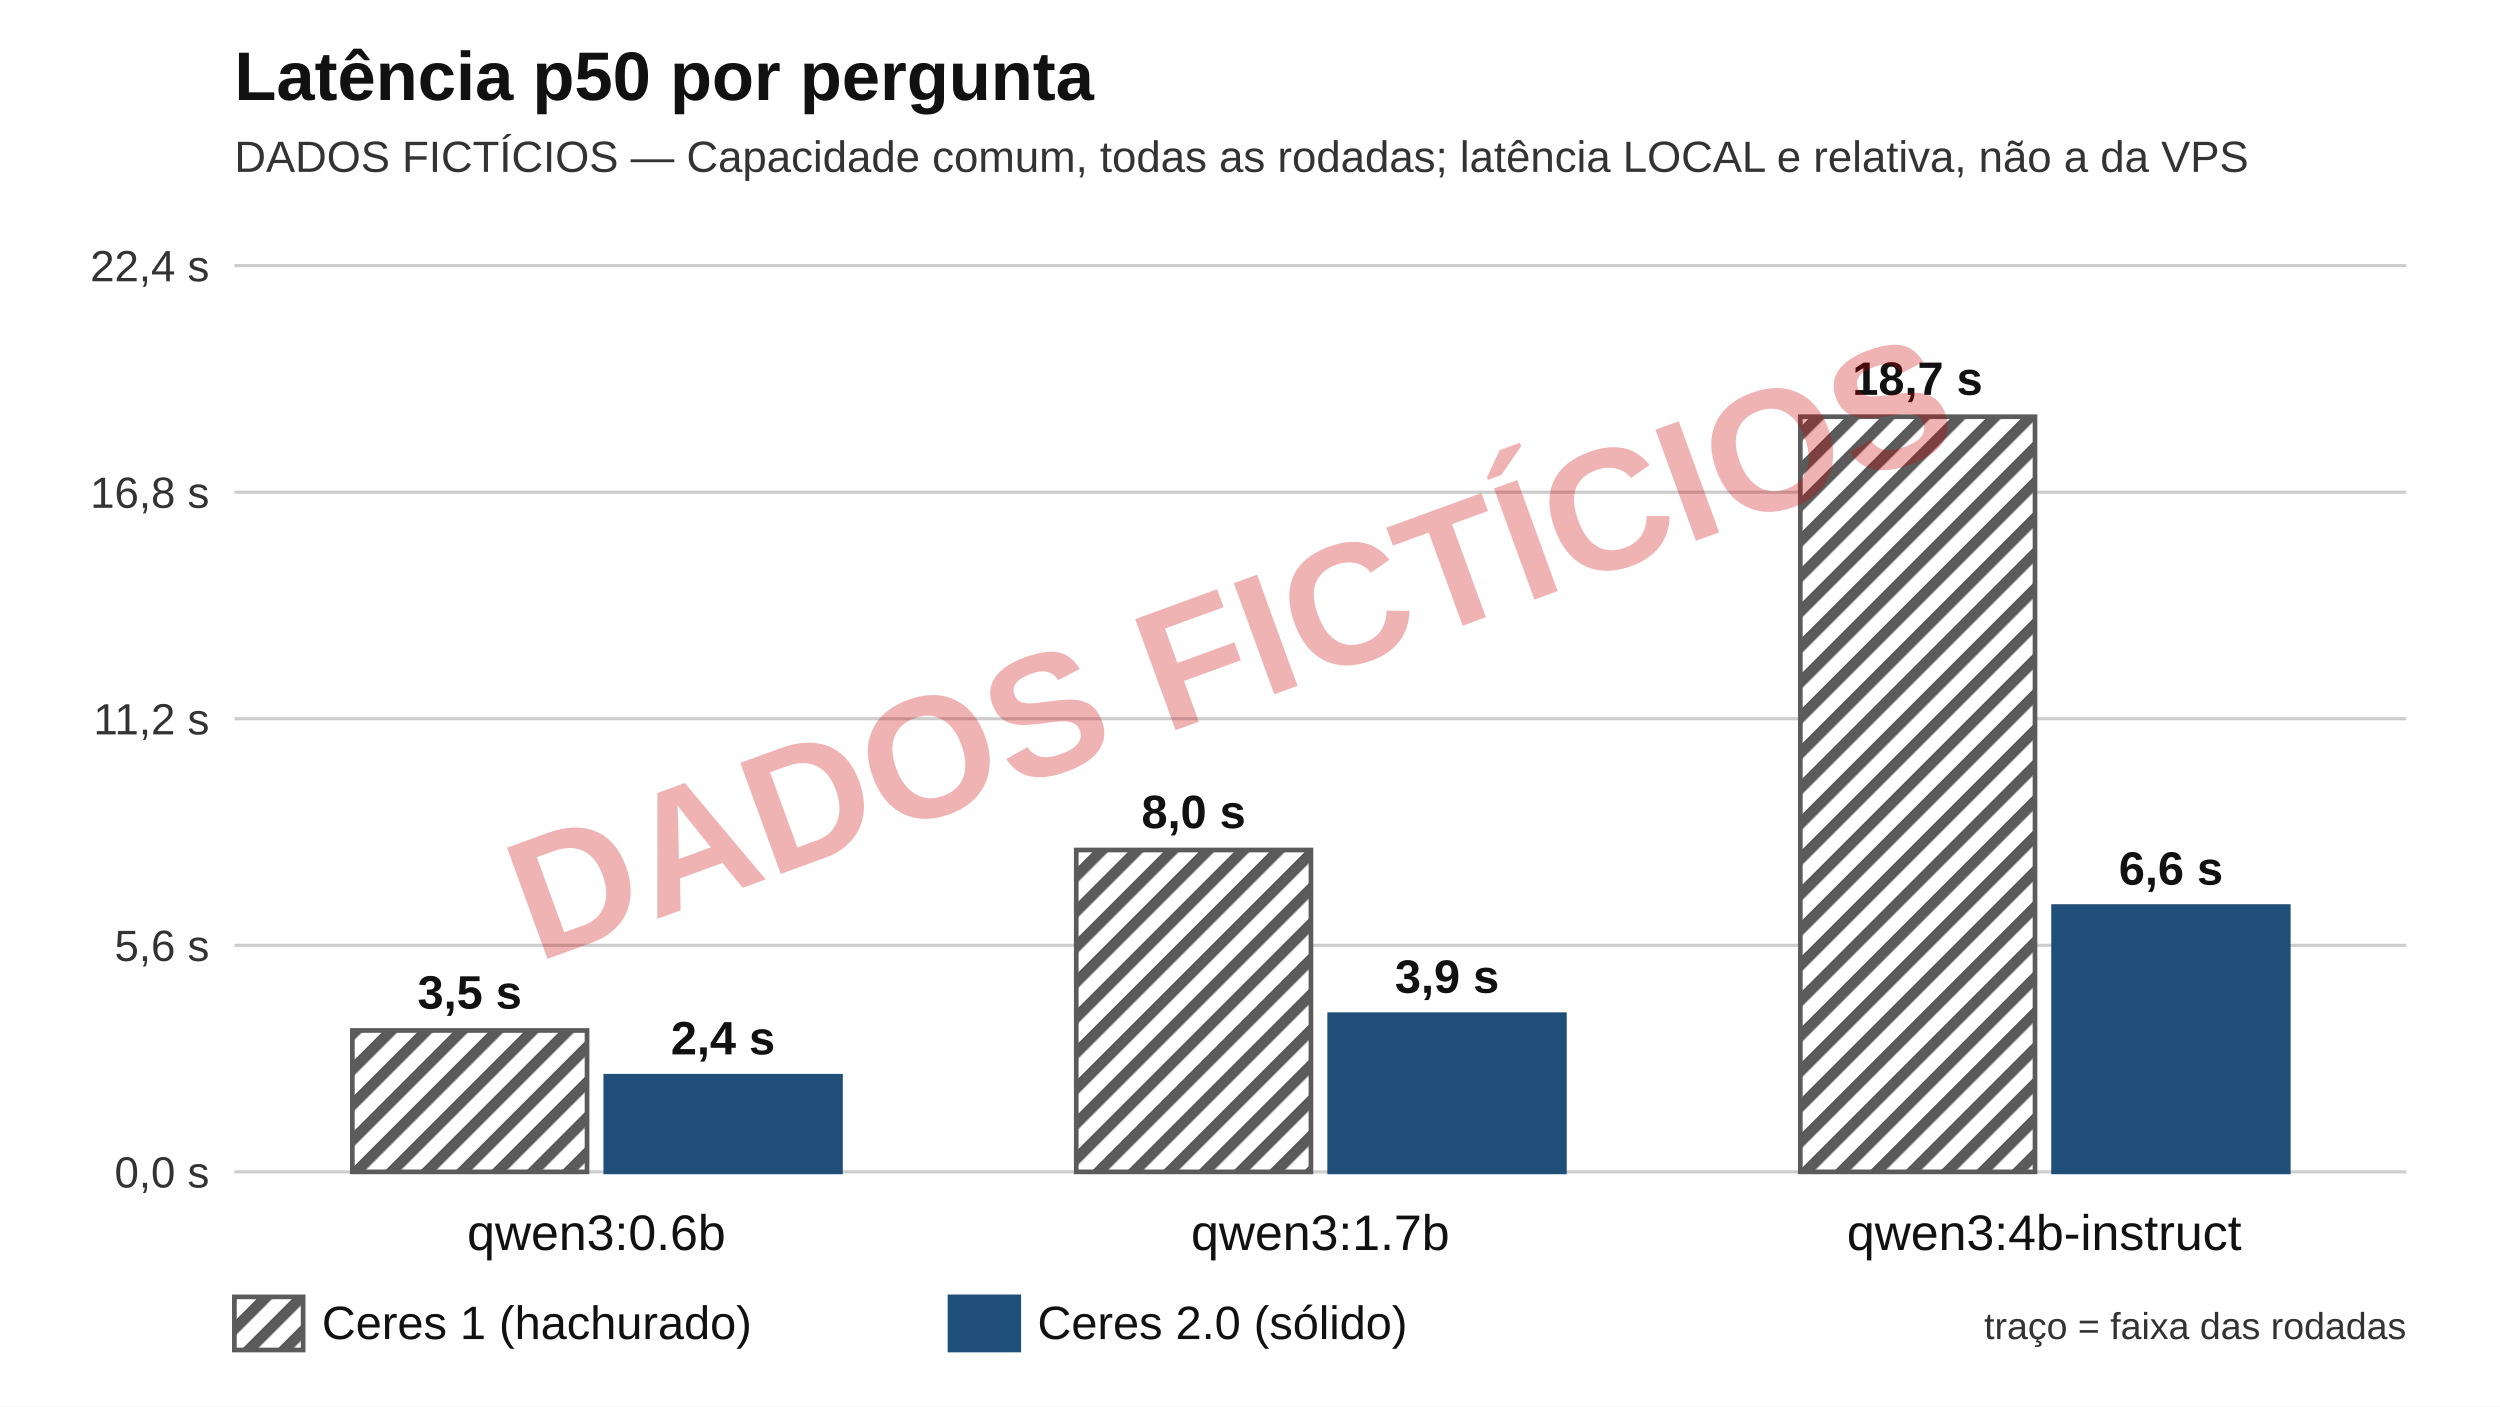
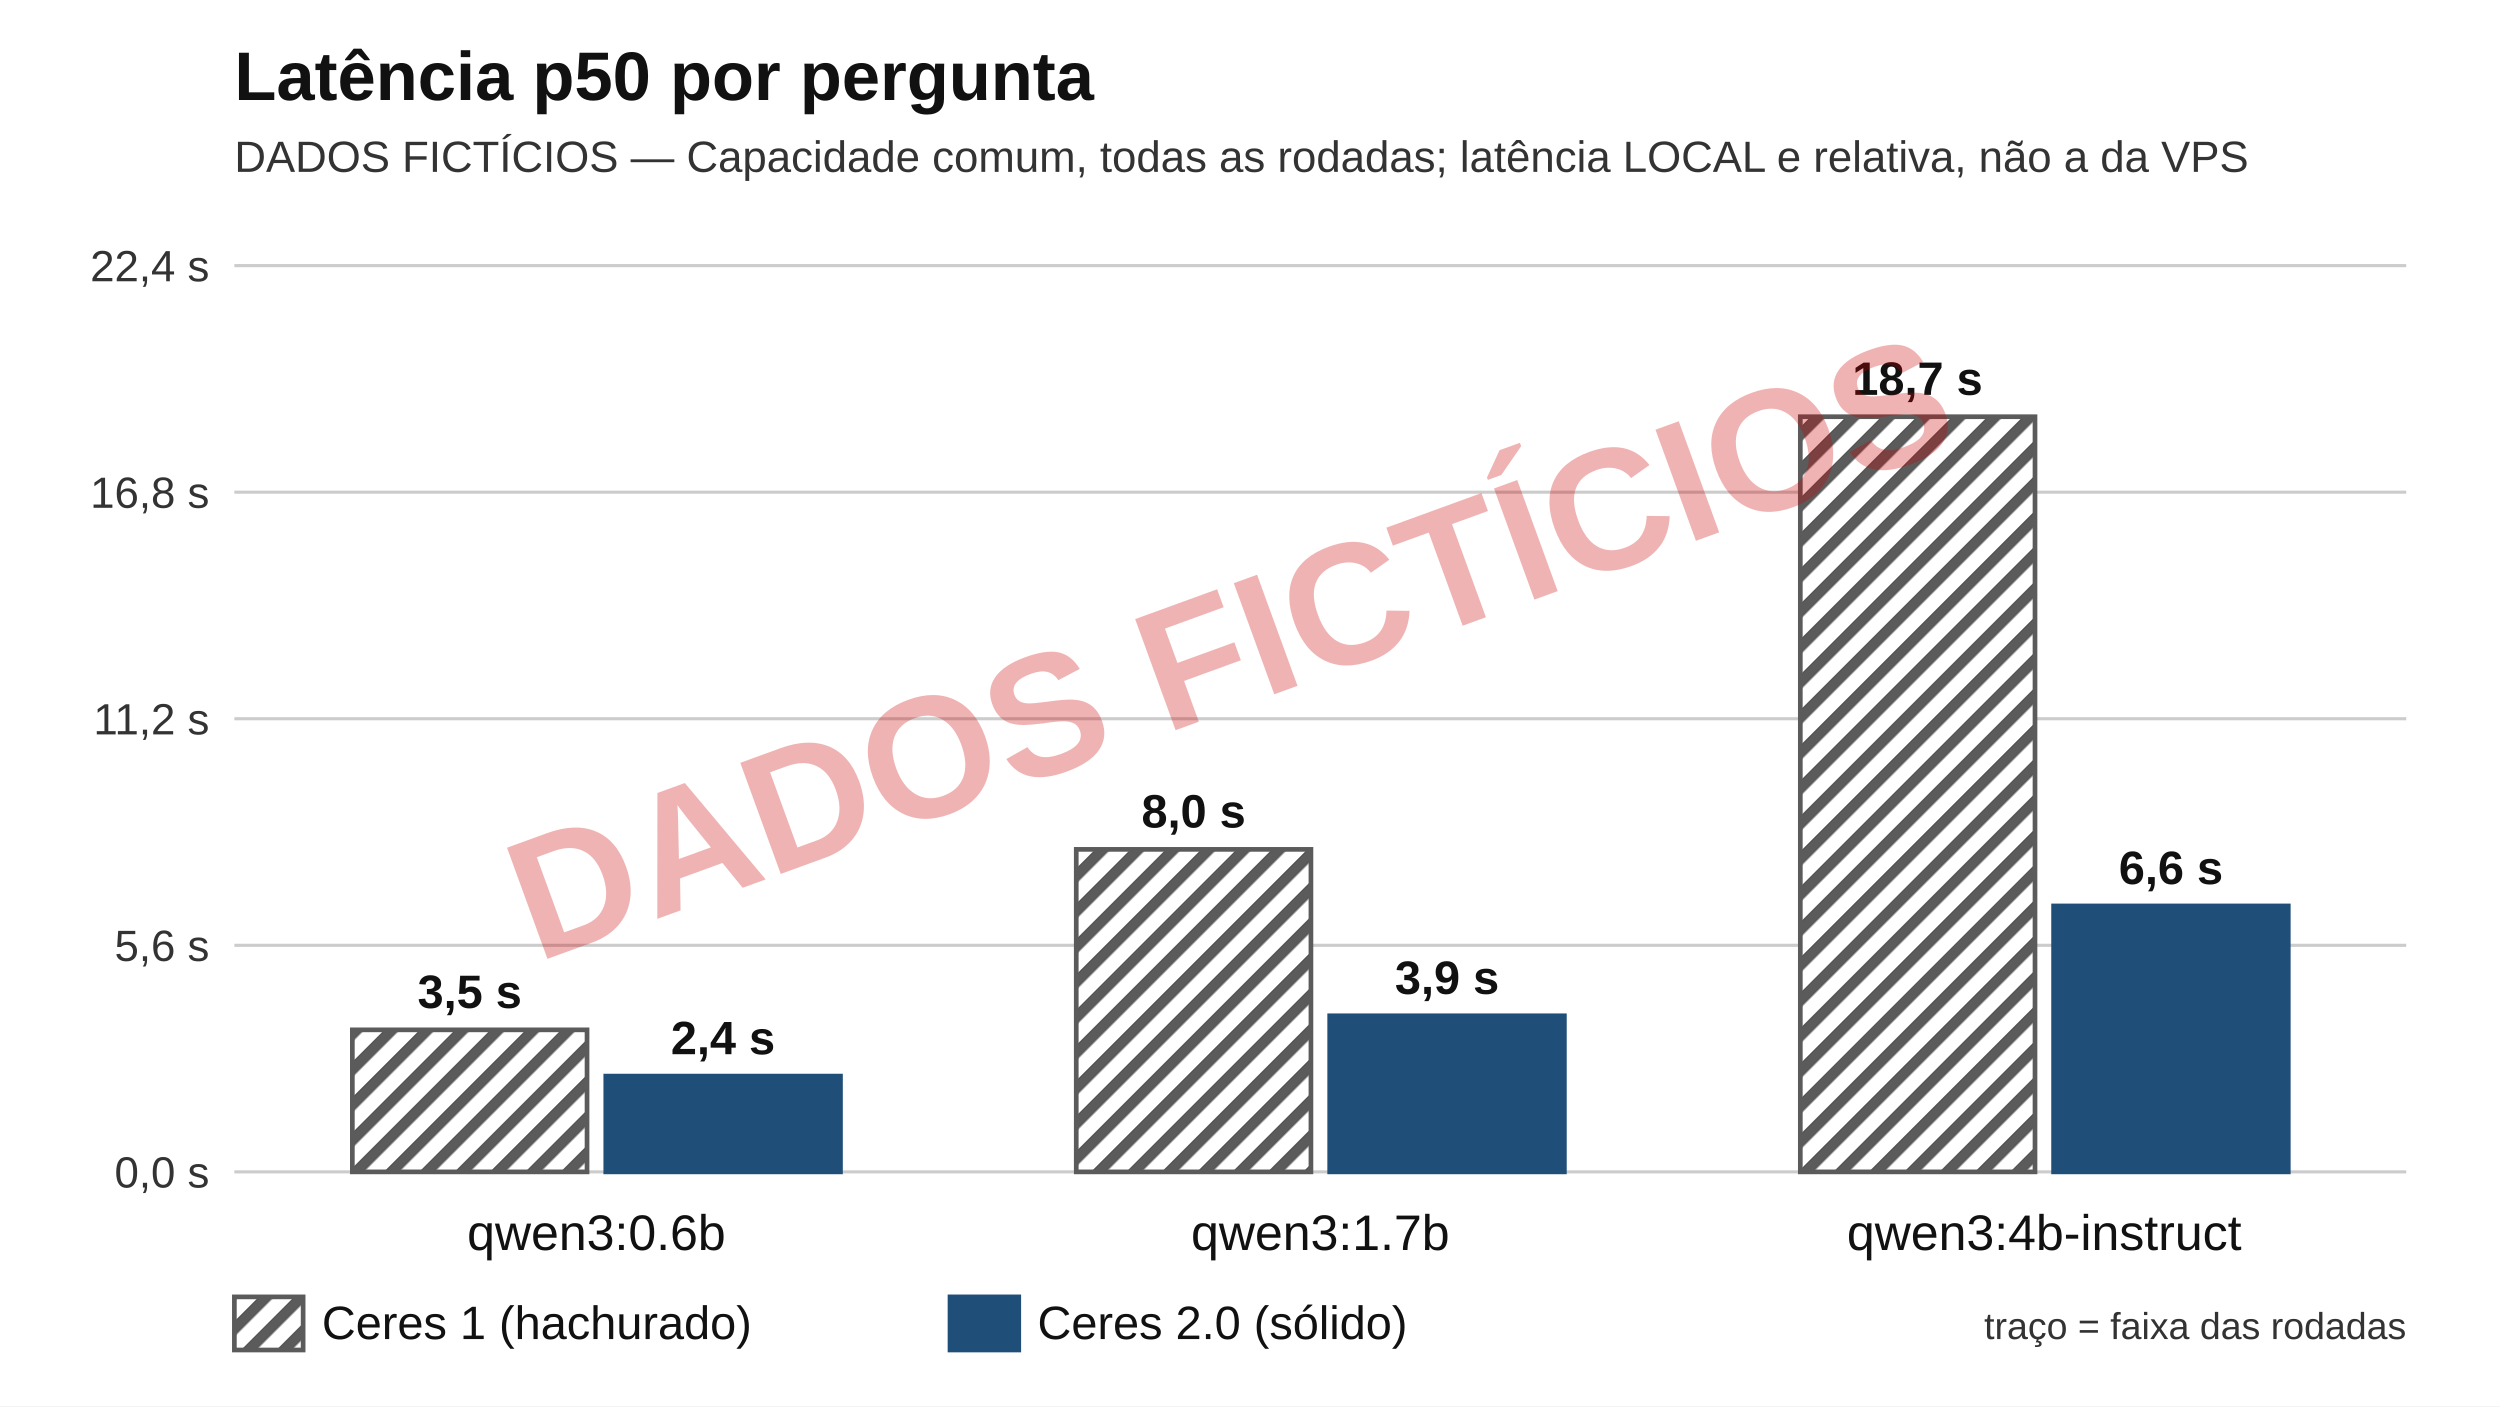
<svg xmlns="http://www.w3.org/2000/svg" viewBox="0 0 1600 900" width="1600" height="900" font-family="Arial, Helvetica, sans-serif" role="img" aria-label="Latência p50 por pergunta">
  <defs>
    <pattern id="hachura-diagonal" width="16" height="16" patternUnits="userSpaceOnUse" patternTransform="rotate(45)">
      <rect width="16" height="16" fill="#ffffff" />
      <rect width="7" height="16" fill="#5b5b5b" />
    </pattern>
    <pattern id="hachura-pontos" width="14" height="14" patternUnits="userSpaceOnUse">
      <rect width="14" height="14" fill="#ffffff" />
      <circle cx="7" cy="7" r="4" fill="#7a4b00" />
    </pattern>
  </defs>
  <rect width="1600" height="900" fill="#ffffff" />
  <text x="150" y="64" font-size="44" font-weight="bold" fill="#111111">Latência p50 por pergunta</text>
  <text x="150" y="110" font-size="28" fill="#333333">DADOS FICTÍCIOS — Capacidade comum, todas as rodadas; latência LOCAL e relativa, não a da VPS</text>
  <line x1="150" y1="750.0" x2="1540" y2="750.0" stroke="#cccccc" stroke-width="2" />
  <text x="134" y="760.0" font-size="28" text-anchor="end" fill="#333333">0,0 s</text>
  <line x1="150" y1="605.0" x2="1540" y2="605.0" stroke="#cccccc" stroke-width="2" />
  <text x="134" y="615.0" font-size="28" text-anchor="end" fill="#333333">5,6 s</text>
  <line x1="150" y1="460.0" x2="1540" y2="460.0" stroke="#cccccc" stroke-width="2" />
  <text x="134" y="470.0" font-size="28" text-anchor="end" fill="#333333">11,2 s</text>
  <line x1="150" y1="315.0" x2="1540" y2="315.0" stroke="#cccccc" stroke-width="2" />
  <text x="134" y="325.0" font-size="28" text-anchor="end" fill="#333333">16,8 s</text>
  <line x1="150" y1="170.0" x2="1540" y2="170.0" stroke="#cccccc" stroke-width="2" />
  <text x="134" y="180.0" font-size="28" text-anchor="end" fill="#333333">22,4 s</text>
  <text x="381.7" y="800" font-size="32" text-anchor="middle" fill="#111111">qwen3:0.6b</text>
-   <rect x="225.5" y="659.5" width="150.2" height="90.5" fill="url(#hachura-diagonal)" stroke="#5b5b5b" stroke-width="3" />
-   <text x="300.6" y="645.5" font-size="30" font-weight="bold" text-anchor="middle" fill="#111111">3,5 s</text>
-   <rect x="387.7" y="688.8" width="150.2" height="61.2" fill="#1f4e79" stroke="#1f4e79" stroke-width="3" />
-   <text x="462.7" y="674.8" font-size="30" font-weight="bold" text-anchor="middle" fill="#111111">2,4 s</text>
+   <rect x="225.5" y="659.1" width="150.2" height="90.9" fill="url(#hachura-diagonal)" stroke="#5b5b5b" stroke-width="3" />
+   <text x="300.6" y="645.1" font-size="30" font-weight="bold" text-anchor="middle" fill="#111111">3,5 s</text>
+   <rect x="387.7" y="688.7" width="150.2" height="61.3" fill="#1f4e79" stroke="#1f4e79" stroke-width="3" />
+   <text x="462.7" y="674.7" font-size="30" font-weight="bold" text-anchor="middle" fill="#111111">2,4 s</text>
  <text x="845.0" y="800" font-size="32" text-anchor="middle" fill="#111111">qwen3:1.7b</text>
-   <rect x="688.8" y="544.0" width="150.2" height="206.0" fill="url(#hachura-diagonal)" stroke="#5b5b5b" stroke-width="3" />
-   <text x="763.9" y="530.0" font-size="30" font-weight="bold" text-anchor="middle" fill="#111111">8,0 s</text>
-   <rect x="851.0" y="649.4" width="150.2" height="100.6" fill="#1f4e79" stroke="#1f4e79" stroke-width="3" />
-   <text x="926.1" y="635.4" font-size="30" font-weight="bold" text-anchor="middle" fill="#111111">3,9 s</text>
+   <rect x="688.8" y="543.6" width="150.2" height="206.4" fill="url(#hachura-diagonal)" stroke="#5b5b5b" stroke-width="3" />
+   <text x="763.9" y="529.6" font-size="30" font-weight="bold" text-anchor="middle" fill="#111111">8,0 s</text>
+   <rect x="851.0" y="650.1" width="150.2" height="99.9" fill="#1f4e79" stroke="#1f4e79" stroke-width="3" />
+   <text x="926.1" y="636.1" font-size="30" font-weight="bold" text-anchor="middle" fill="#111111">3,9 s</text>
  <text x="1308.3" y="800" font-size="32" text-anchor="middle" fill="#111111">qwen3:4b-instruct</text>
  <rect x="1152.2" y="266.7" width="150.2" height="483.3" fill="url(#hachura-diagonal)" stroke="#5b5b5b" stroke-width="3" />
  <text x="1227.2" y="252.7" font-size="30" font-weight="bold" text-anchor="middle" fill="#111111">18,7 s</text>
-   <rect x="1314.3" y="580.2" width="150.2" height="169.8" fill="#1f4e79" stroke="#1f4e79" stroke-width="3" />
-   <text x="1389.4" y="566.2" font-size="30" font-weight="bold" text-anchor="middle" fill="#111111">6,6 s</text>
+   <rect x="1314.3" y="579.8" width="150.2" height="170.2" fill="#1f4e79" stroke="#1f4e79" stroke-width="3" />
+   <text x="1389.4" y="565.8" font-size="30" font-weight="bold" text-anchor="middle" fill="#111111">6,6 s</text>
  <rect x="150" y="830" width="44" height="34" fill="url(#hachura-diagonal)" stroke="#5b5b5b" stroke-width="3" />
  <text x="206" y="857" font-size="30" fill="#111111">Ceres 1 (hachurado)</text>
  <rect x="608" y="830" width="44" height="34" fill="#1f4e79" stroke="#1f4e79" stroke-width="3" />
  <text x="664" y="857" font-size="30" fill="#111111">Ceres 2.0 (sólido)</text>
  <text x="1540" y="857" font-size="24" text-anchor="end" fill="#333333">traço = faixa das rodadas</text>
  <text x="800.0" y="450.0" font-size="110" font-weight="bold" fill="#cc0000" fill-opacity="0.30" text-anchor="middle" transform="rotate(-20 800.0 450.0)">DADOS FICTÍCIOS</text>
</svg>
